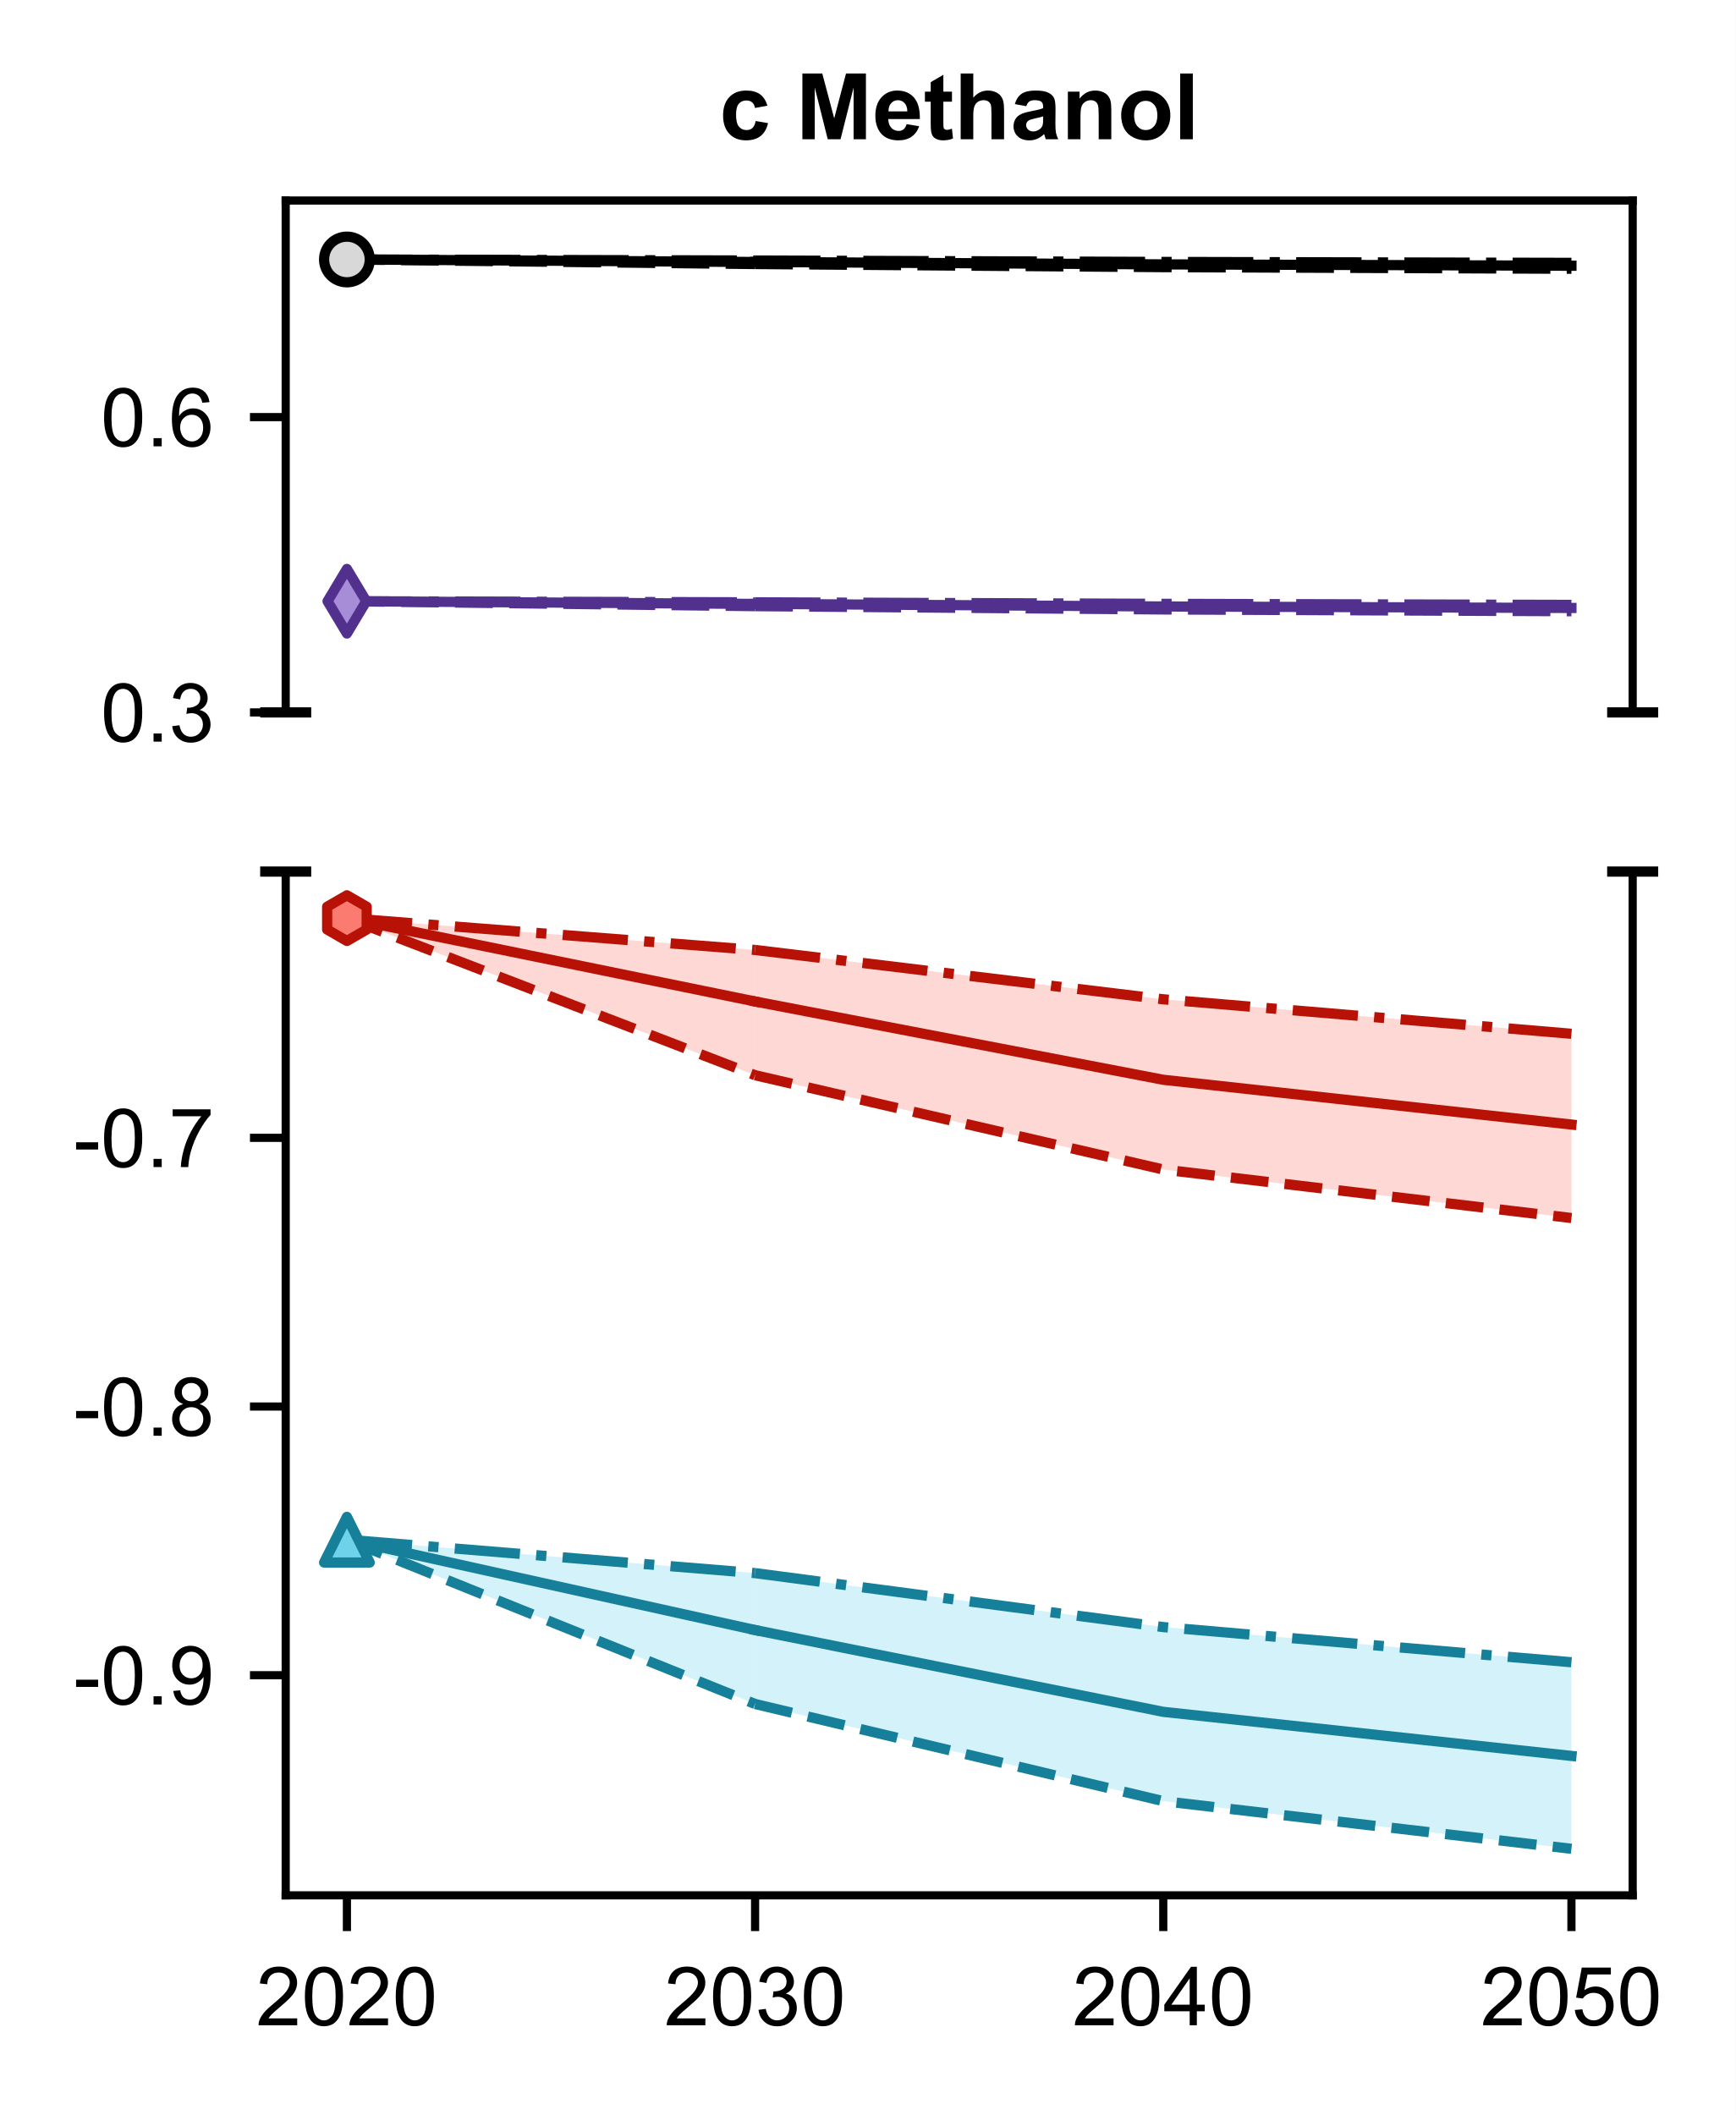
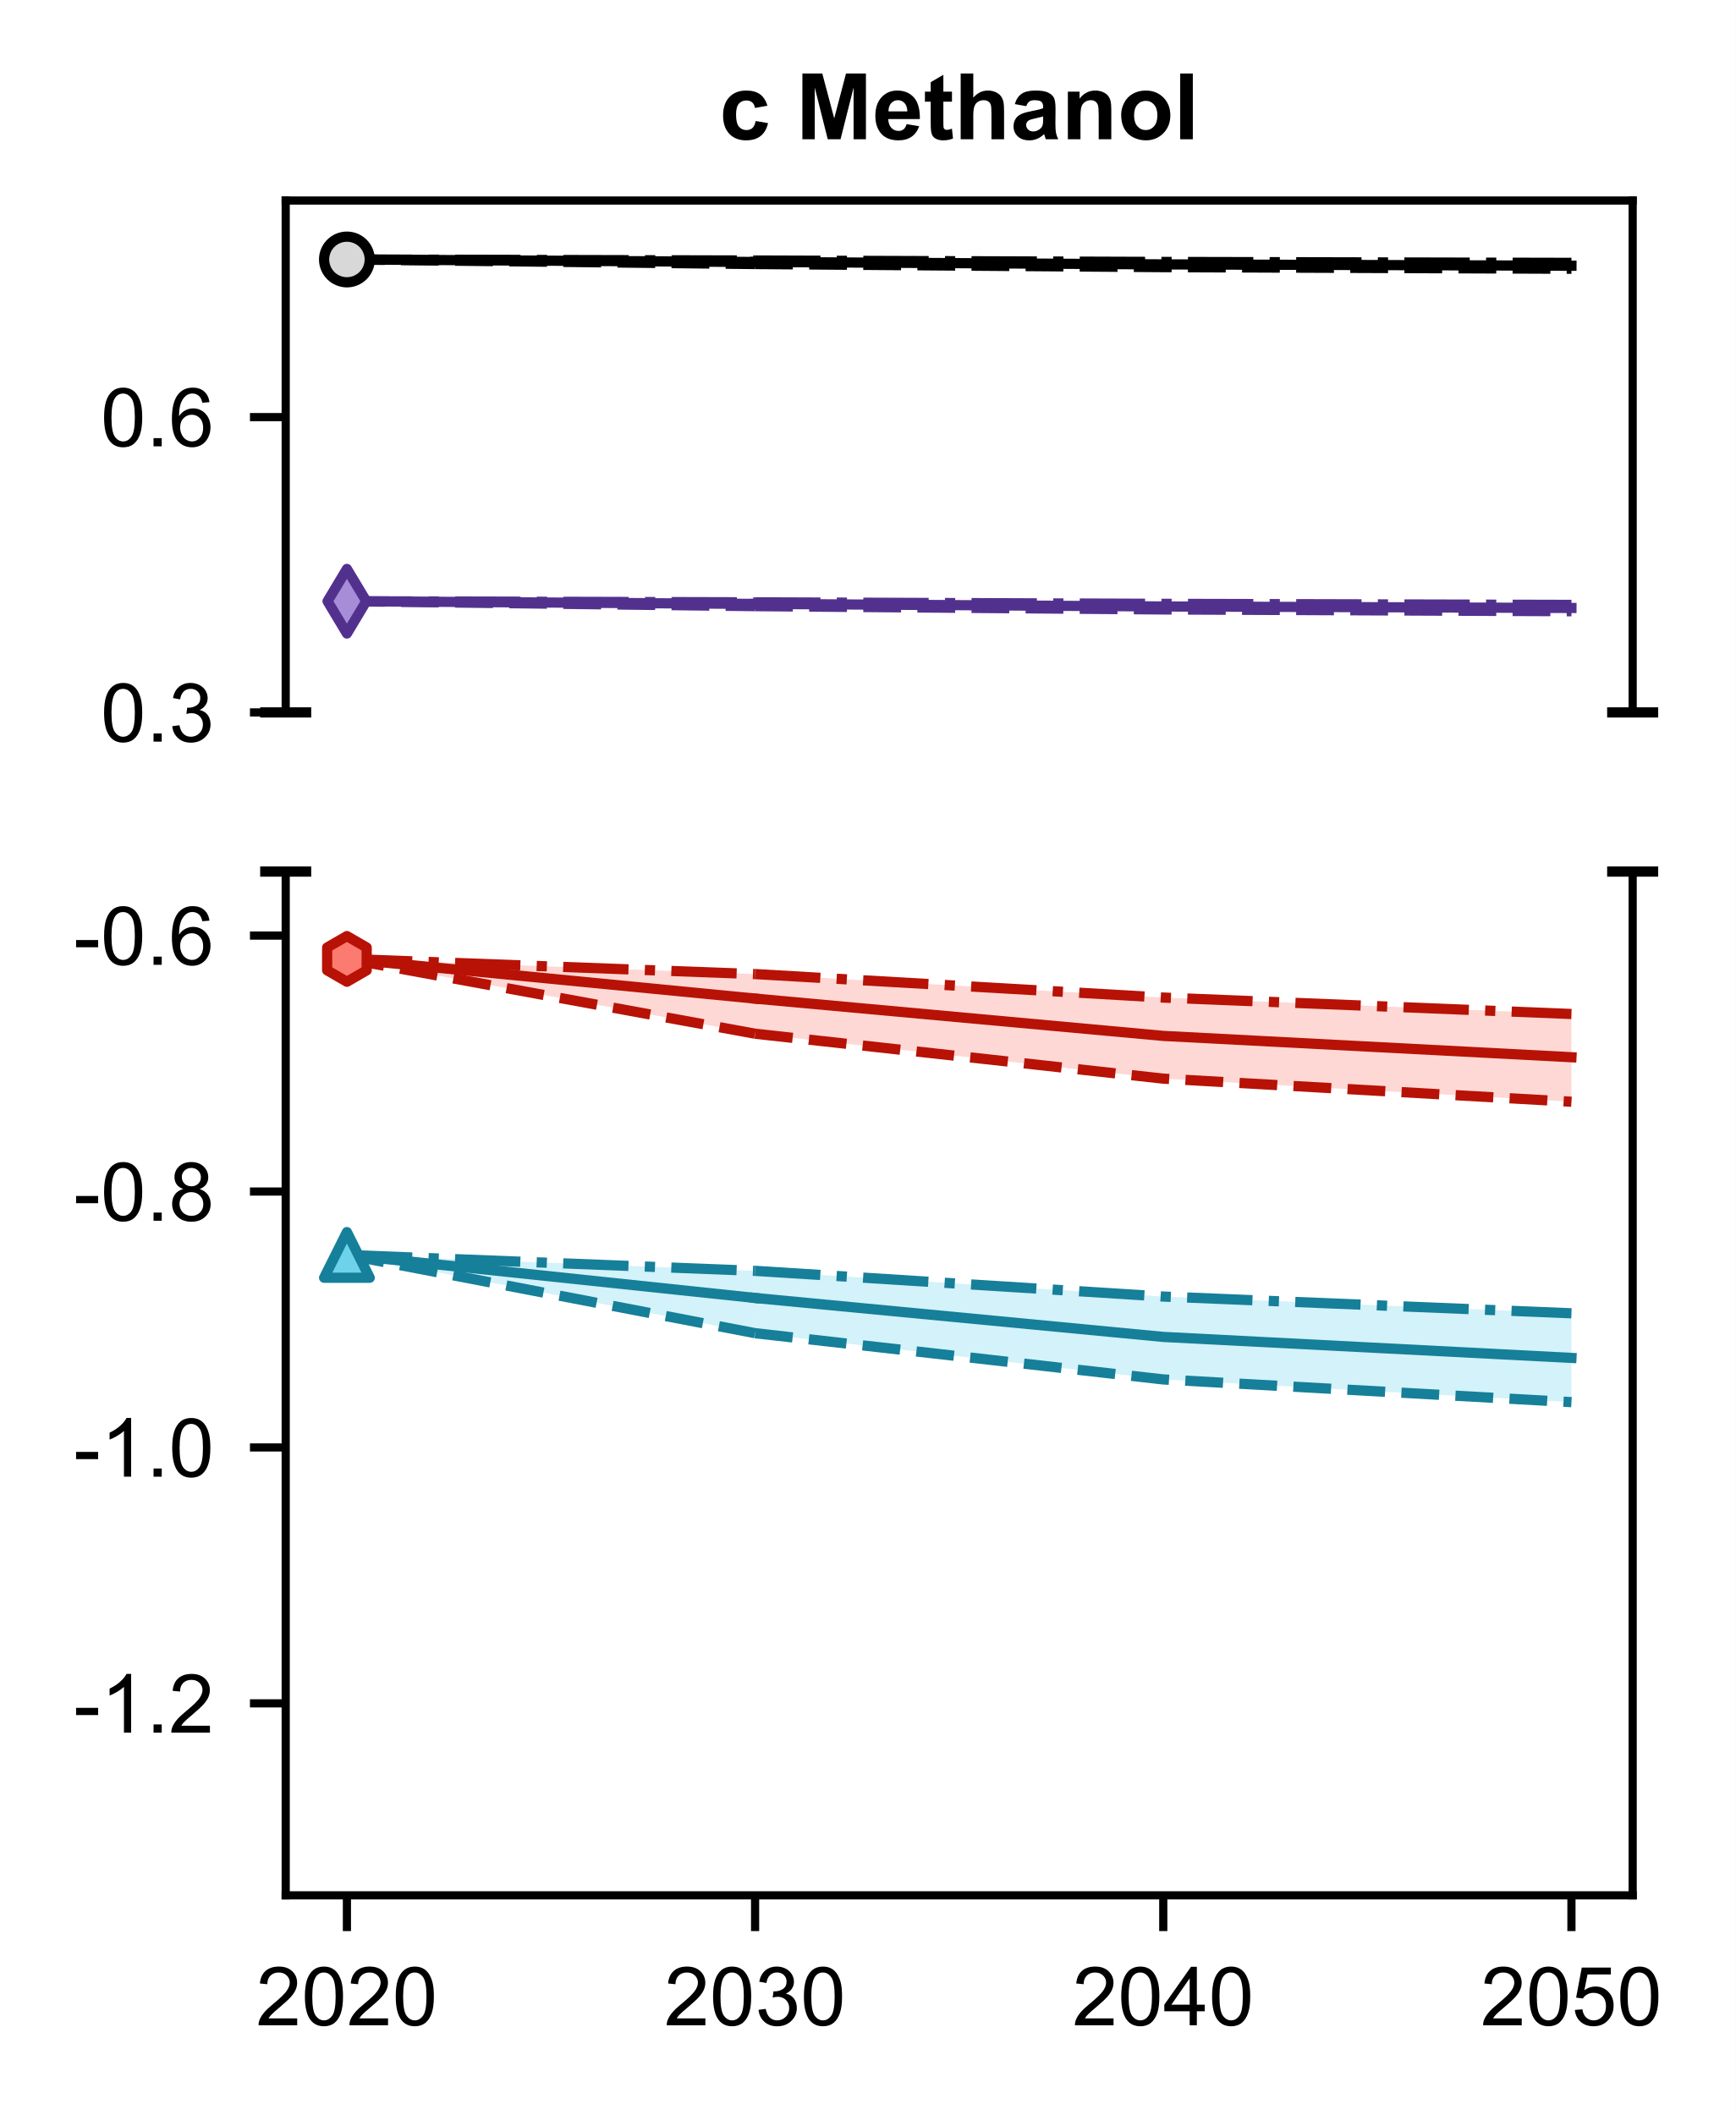
<svg xmlns="http://www.w3.org/2000/svg" xmlns:xlink="http://www.w3.org/1999/xlink" width="170.022pt" height="207.167pt" viewBox="0 0 170.022 207.167" version="1.1">
  <defs>
    <style type="text/css">*{stroke-linejoin: round; stroke-linecap: butt}</style>
  </defs>
  <g id="figure_1">
    <g id="patch_1">
      <path d="M 0 207.167  L 170.022 207.167  L 170.022 0  L 0 0  z " style="fill: #ffffff" />
    </g>
    <g id="axes_1">
      <g id="patch_2">
-         <path d="M 27.984 69.781  L 159.922 69.781  L 159.922 19.642  L 27.984 19.642  z " style="fill: #ffffff" />
+         <path d="M 27.984 69.781  L 159.921 69.781  L 159.921 19.642  L 27.984 19.642  z " style="fill: #ffffff" />
      </g>
      <g id="patch_3">
-         <path d="M 33.981 25.416  L 73.962 25.862  L 73.962 25.517  z " clip-path="url(#p650308b651)" style="fill: #808080; opacity: 0.3" />
+         <path d="M 33.981 25.416  L 73.962 25.862  L 73.962 25.517  z " clip-path="url(#pdb5e37ae98)" style="fill: #808080; opacity: 0.3" />
      </g>
      <g id="patch_4">
-         <path d="M 73.962 25.862  L 113.943 26.166  L 113.943 25.657  L 73.962 25.517  z " clip-path="url(#p650308b651)" style="fill: #808080; opacity: 0.3" />
+         <path d="M 73.962 25.862  L 113.943 26.166  L 113.943 25.657  L 73.962 25.517  z " clip-path="url(#pdb5e37ae98)" style="fill: #808080; opacity: 0.3" />
      </g>
      <g id="patch_5">
-         <path d="M 113.943 26.166  L 153.924 26.324  L 153.924 25.748  L 113.943 25.657  z " clip-path="url(#p650308b651)" style="fill: #808080; opacity: 0.3" />
+         <path d="M 113.943 26.166  L 153.924 26.324  L 153.924 25.748  L 113.943 25.657  z " clip-path="url(#pdb5e37ae98)" style="fill: #808080; opacity: 0.3" />
      </g>
      <g id="patch_6">
-         <path d="M 33.981 58.891  L 73.962 59.373  L 73.962 58.997  z " clip-path="url(#p650308b651)" style="fill: #a78dd8; opacity: 0.3" />
+         <path d="M 33.981 58.891  L 73.962 59.373  L 73.962 58.997  z " clip-path="url(#pdb5e37ae98)" style="fill: #a78dd8; opacity: 0.3" />
      </g>
      <g id="patch_7">
-         <path d="M 73.962 59.373  L 113.943 59.697  L 113.943 59.146  L 73.962 58.997  z " clip-path="url(#p650308b651)" style="fill: #a78dd8; opacity: 0.3" />
+         <path d="M 73.962 59.373  L 113.943 59.697  L 113.943 59.146  L 73.962 58.997  z " clip-path="url(#pdb5e37ae98)" style="fill: #a78dd8; opacity: 0.3" />
      </g>
      <g id="patch_8">
-         <path d="M 113.943 59.697  L 153.924 59.871  L 153.924 59.248  L 113.943 59.146  z " clip-path="url(#p650308b651)" style="fill: #a78dd8; opacity: 0.3" />
+         <path d="M 113.943 59.697  L 153.924 59.871  L 153.924 59.248  L 113.943 59.146  z " clip-path="url(#pdb5e37ae98)" style="fill: #a78dd8; opacity: 0.3" />
      </g>
      <g id="line2d_1">
-         <path d="M 33.981 25.416  L 73.962 25.662  " clip-path="url(#p650308b651)" style="fill: none; stroke: #000000; stroke-linecap: square" />
+         <path d="M 33.981 25.416  L 73.962 25.662  " clip-path="url(#pdb5e37ae98)" style="fill: none; stroke: #000000; stroke-linecap: square" />
      </g>
      <g id="line2d_2">
-         <path d="M 73.962 25.662  L 113.943 25.897  L 153.924 26.029  " clip-path="url(#p650308b651)" style="fill: none; stroke: #000000; stroke-linecap: square" />
+         <path d="M 73.962 25.662  L 113.943 25.897  L 153.924 26.029  " clip-path="url(#pdb5e37ae98)" style="fill: none; stroke: #000000; stroke-linecap: square" />
      </g>
      <g id="line2d_3">
-         <path d="M 33.981 25.416  L 73.962 25.517  " clip-path="url(#p650308b651)" style="fill: none; stroke-dasharray: 6.4,1.6,1,1.6; stroke-dashoffset: 0; stroke: #000000" />
+         <path d="M 33.981 25.416  L 73.962 25.517  " clip-path="url(#pdb5e37ae98)" style="fill: none; stroke-dasharray: 6.4,1.6,1,1.6; stroke-dashoffset: 0; stroke: #000000" />
      </g>
      <g id="line2d_4">
-         <path d="M 73.962 25.517  L 113.943 25.657  L 153.924 25.748  " clip-path="url(#p650308b651)" style="fill: none; stroke-dasharray: 6.4,1.6,1,1.6; stroke-dashoffset: 0; stroke: #000000" />
+         <path d="M 73.962 25.517  L 113.943 25.657  L 153.924 25.748  " clip-path="url(#pdb5e37ae98)" style="fill: none; stroke-dasharray: 6.4,1.6,1,1.6; stroke-dashoffset: 0; stroke: #000000" />
      </g>
      <g id="line2d_5">
-         <path d="M 33.981 25.416  L 73.962 25.862  " clip-path="url(#p650308b651)" style="fill: none; stroke-dasharray: 3.7,1.6; stroke-dashoffset: 0; stroke: #000000" />
+         <path d="M 33.981 25.416  L 73.962 25.862  " clip-path="url(#pdb5e37ae98)" style="fill: none; stroke-dasharray: 3.7,1.6; stroke-dashoffset: 0; stroke: #000000" />
      </g>
      <g id="line2d_6">
-         <path d="M 73.962 25.862  L 113.943 26.166  L 153.924 26.324  " clip-path="url(#p650308b651)" style="fill: none; stroke-dasharray: 3.7,1.6; stroke-dashoffset: 0; stroke: #000000" />
+         <path d="M 73.962 25.862  L 113.943 26.166  L 153.924 26.324  " clip-path="url(#pdb5e37ae98)" style="fill: none; stroke-dasharray: 3.7,1.6; stroke-dashoffset: 0; stroke: #000000" />
      </g>
      <g id="line2d_7">
-         <path d="M 33.981 58.891  L 73.962 59.154  " clip-path="url(#p650308b651)" style="fill: none; stroke: #52318e; stroke-linecap: square" />
+         <path d="M 33.981 58.891  L 73.962 59.154  " clip-path="url(#pdb5e37ae98)" style="fill: none; stroke: #52318e; stroke-linecap: square" />
      </g>
      <g id="line2d_8">
-         <path d="M 73.962 59.154  L 113.943 59.405  L 153.924 59.551  " clip-path="url(#p650308b651)" style="fill: none; stroke: #52318e; stroke-linecap: square" />
+         <path d="M 73.962 59.154  L 113.943 59.405  L 153.924 59.551  " clip-path="url(#pdb5e37ae98)" style="fill: none; stroke: #52318e; stroke-linecap: square" />
      </g>
      <g id="line2d_9">
-         <path d="M 33.981 58.891  L 73.962 58.997  " clip-path="url(#p650308b651)" style="fill: none; stroke-dasharray: 6.4,1.6,1,1.6; stroke-dashoffset: 0; stroke: #52318e" />
+         <path d="M 33.981 58.891  L 73.962 58.997  " clip-path="url(#pdb5e37ae98)" style="fill: none; stroke-dasharray: 6.4,1.6,1,1.6; stroke-dashoffset: 0; stroke: #52318e" />
      </g>
      <g id="line2d_10">
-         <path d="M 73.962 58.997  L 113.943 59.146  L 153.924 59.248  " clip-path="url(#p650308b651)" style="fill: none; stroke-dasharray: 6.4,1.6,1,1.6; stroke-dashoffset: 0; stroke: #52318e" />
+         <path d="M 73.962 58.997  L 113.943 59.146  L 153.924 59.248  " clip-path="url(#pdb5e37ae98)" style="fill: none; stroke-dasharray: 6.4,1.6,1,1.6; stroke-dashoffset: 0; stroke: #52318e" />
      </g>
      <g id="line2d_11">
-         <path d="M 33.981 58.891  L 73.962 59.373  " clip-path="url(#p650308b651)" style="fill: none; stroke-dasharray: 3.7,1.6; stroke-dashoffset: 0; stroke: #52318e" />
+         <path d="M 33.981 58.891  L 73.962 59.373  " clip-path="url(#pdb5e37ae98)" style="fill: none; stroke-dasharray: 3.7,1.6; stroke-dashoffset: 0; stroke: #52318e" />
      </g>
      <g id="line2d_12">
-         <path d="M 73.962 59.373  L 113.943 59.697  L 153.924 59.871  " clip-path="url(#p650308b651)" style="fill: none; stroke-dasharray: 3.7,1.6; stroke-dashoffset: 0; stroke: #52318e" />
+         <path d="M 73.962 59.373  L 113.943 59.697  L 153.924 59.871  " clip-path="url(#pdb5e37ae98)" style="fill: none; stroke-dasharray: 3.7,1.6; stroke-dashoffset: 0; stroke: #52318e" />
      </g>
      <g id="matplotlib.axis_1">
        <g id="xtick_1" />
        <g id="xtick_2" />
        <g id="xtick_3" />
        <g id="xtick_4" />
      </g>
      <g id="matplotlib.axis_2">
        <g id="ytick_1">
          <g id="line2d_13">
            <defs>
-               <path id="m16672025d5" d="M 0 0  L -3.5 0  " style="stroke: #000000; stroke-width: 0.8" />
+               <path id="mf55a36fa79" d="M 0 0  L -3.5 0  " style="stroke: #000000; stroke-width: 0.8" />
            </defs>
            <g>
-               <use xlink:href="#m16672025d5" x="27.984" y="69.781" style="stroke: #000000; stroke-width: 0.8" />
+               <use xlink:href="#mf55a36fa79" x="27.984" y="69.781" style="stroke: #000000; stroke-width: 0.8" />
            </g>
          </g>
          <g id="text_1">
            <g transform="translate(9.86375 72.64377) scale(0.08 -0.08)">
              <defs>
                <path id="ArialMT-30" d="M 266 2259  Q 266 3072 433 3567  Q 600 4063 929 4331  Q 1259 4600 1759 4600  Q 2128 4600 2406 4451  Q 2684 4303 2865 4023  Q 3047 3744 3150 3342  Q 3253 2941 3253 2259  Q 3253 1453 3087 958  Q 2922 463 2592 192  Q 2263 -78 1759 -78  Q 1097 -78 719 397  Q 266 969 266 2259  z M 844 2259  Q 844 1131 1108 757  Q 1372 384 1759 384  Q 2147 384 2411 759  Q 2675 1134 2675 2259  Q 2675 3391 2411 3762  Q 2147 4134 1753 4134  Q 1366 4134 1134 3806  Q 844 3388 844 2259  z " transform="scale(0.015625)" />
                <path id="ArialMT-2e" d="M 581 0  L 581 641  L 1222 641  L 1222 0  L 581 0  z " transform="scale(0.015625)" />
                <path id="ArialMT-33" d="M 269 1209  L 831 1284  Q 928 806 1161 595  Q 1394 384 1728 384  Q 2125 384 2398 659  Q 2672 934 2672 1341  Q 2672 1728 2419 1979  Q 2166 2231 1775 2231  Q 1616 2231 1378 2169  L 1441 2663  Q 1497 2656 1531 2656  Q 1891 2656 2178 2843  Q 2466 3031 2466 3422  Q 2466 3731 2256 3934  Q 2047 4138 1716 4138  Q 1388 4138 1169 3931  Q 950 3725 888 3313  L 325 3413  Q 428 3978 793 4289  Q 1159 4600 1703 4600  Q 2078 4600 2393 4439  Q 2709 4278 2876 4000  Q 3044 3722 3044 3409  Q 3044 3113 2884 2869  Q 2725 2625 2413 2481  Q 2819 2388 3044 2092  Q 3269 1797 3269 1353  Q 3269 753 2831 336  Q 2394 -81 1725 -81  Q 1122 -81 723 278  Q 325 638 269 1209  z " transform="scale(0.015625)" />
              </defs>
              <use xlink:href="#ArialMT-30" />
              <use xlink:href="#ArialMT-2e" x="55.615" />
              <use xlink:href="#ArialMT-33" x="83.398" />
            </g>
          </g>
        </g>
        <g id="ytick_2">
          <g id="line2d_14">
            <g>
-               <use xlink:href="#m16672025d5" x="27.984" y="40.855" style="stroke: #000000; stroke-width: 0.8" />
+               <use xlink:href="#mf55a36fa79" x="27.984" y="40.855" style="stroke: #000000; stroke-width: 0.8" />
            </g>
          </g>
          <g id="text_2">
            <g transform="translate(9.86375 43.71765) scale(0.08 -0.08)">
              <defs>
                <path id="ArialMT-36" d="M 3184 3459  L 2625 3416  Q 2550 3747 2413 3897  Q 2184 4138 1850 4138  Q 1581 4138 1378 3988  Q 1113 3794 959 3422  Q 806 3050 800 2363  Q 1003 2672 1297 2822  Q 1591 2972 1913 2972  Q 2475 2972 2870 2558  Q 3266 2144 3266 1488  Q 3266 1056 3080 686  Q 2894 316 2569 119  Q 2244 -78 1831 -78  Q 1128 -78 684 439  Q 241 956 241 2144  Q 241 3472 731 4075  Q 1159 4600 1884 4600  Q 2425 4600 2770 4297  Q 3116 3994 3184 3459  z M 888 1484  Q 888 1194 1011 928  Q 1134 663 1356 523  Q 1578 384 1822 384  Q 2178 384 2434 671  Q 2691 959 2691 1453  Q 2691 1928 2437 2201  Q 2184 2475 1800 2475  Q 1419 2475 1153 2201  Q 888 1928 888 1484  z " transform="scale(0.015625)" />
              </defs>
              <use xlink:href="#ArialMT-30" />
              <use xlink:href="#ArialMT-2e" x="55.615" />
              <use xlink:href="#ArialMT-36" x="83.398" />
            </g>
          </g>
        </g>
      </g>
      <g id="PathCollection_1">
        <defs>
-           <path id="mb1b975a78c" d="M 0 2.236  C 0.593 2.236 1.162 2 1.581 1.581  C 2 1.162 2.236 0.593 2.236 0  C 2.236 -0.593 2 -1.162 1.581 -1.581  C 1.162 -2 0.593 -2.236 0 -2.236  C -0.593 -2.236 -1.162 -2 -1.581 -1.581  C -2 -1.162 -2.236 -0.593 -2.236 0  C -2.236 0.593 -2 1.162 -1.581 1.581  C -1.162 2 -0.593 2.236 0 2.236  z " style="stroke: #000000" />
+           <path id="m3a8863c38d" d="M 0 2.236  C 0.593 2.236 1.162 2 1.581 1.581  C 2 1.162 2.236 0.593 2.236 0  C 2.236 -0.593 2 -1.162 1.581 -1.581  C 1.162 -2 0.593 -2.236 0 -2.236  C -0.593 -2.236 -1.162 -2 -1.581 -1.581  C -2 -1.162 -2.236 -0.593 -2.236 0  C -2.236 0.593 -2 1.162 -1.581 1.581  C -1.162 2 -0.593 2.236 0 2.236  z " style="stroke: #000000" />
        </defs>
-         <g clip-path="url(#p650308b651)">
-           <use xlink:href="#mb1b975a78c" x="33.981" y="25.416" style="fill: #d8d8d8; stroke: #000000" />
+         <g clip-path="url(#pdb5e37ae98)">
+           <use xlink:href="#m3a8863c38d" x="33.981" y="25.416" style="fill: #d8d8d8; stroke: #000000" />
        </g>
      </g>
      <g id="PathCollection_2">
        <defs>
-           <path id="me78afaf63e" d="M -0 3.162  L 1.897 0  L 0 -3.162  L -1.897 -0  z " style="stroke: #52318e" />
+           <path id="ma63caf203f" d="M -0 3.162  L 1.897 0  L 0 -3.162  L -1.897 -0  z " style="stroke: #52318e" />
        </defs>
-         <g clip-path="url(#p650308b651)">
-           <use xlink:href="#me78afaf63e" x="33.981" y="58.891" style="fill: #a78dd8; stroke: #52318e" />
+         <g clip-path="url(#pdb5e37ae98)">
+           <use xlink:href="#ma63caf203f" x="33.981" y="58.891" style="fill: #a78dd8; stroke: #52318e" />
        </g>
      </g>
      <g id="line2d_15">
        <defs>
-           <path id="m94d1839639" d="M -2.5 0  L 2.5 0  " style="stroke: #000000" />
+           <path id="m8966679b13" d="M -2.5 0  L 2.5 0  " style="stroke: #000000" />
        </defs>
        <g>
-           <use xlink:href="#m94d1839639" x="27.984" y="69.781" style="stroke: #000000" />
-           <use xlink:href="#m94d1839639" x="159.922" y="69.781" style="stroke: #000000" />
+           <use xlink:href="#m8966679b13" x="27.984" y="69.781" style="stroke: #000000" />
+           <use xlink:href="#m8966679b13" x="159.921" y="69.781" style="stroke: #000000" />
        </g>
      </g>
      <g id="patch_9">
        <path d="M 27.984 69.781  L 27.984 19.642  " style="fill: none; stroke: #000000; stroke-width: 0.8; stroke-linejoin: miter; stroke-linecap: square" />
      </g>
      <g id="patch_10">
-         <path d="M 159.922 69.781  L 159.922 19.642  " style="fill: none; stroke: #000000; stroke-width: 0.8; stroke-linejoin: miter; stroke-linecap: square" />
+         <path d="M 159.921 69.781  L 159.921 19.642  " style="fill: none; stroke: #000000; stroke-width: 0.8; stroke-linejoin: miter; stroke-linecap: square" />
      </g>
      <g id="patch_11">
-         <path d="M 27.984 19.642  L 159.922 19.642  " style="fill: none; stroke: #000000; stroke-width: 0.8; stroke-linejoin: miter; stroke-linecap: square" />
+         <path d="M 27.984 19.642  L 159.921 19.642  " style="fill: none; stroke: #000000; stroke-width: 0.8; stroke-linejoin: miter; stroke-linecap: square" />
      </g>
      <g id="text_3">
-         <g transform="translate(70.45279 13.64203) scale(0.09 -0.09)">
+         <g transform="translate(70.45277 13.64203) scale(0.09 -0.09)">
          <defs>
            <path id="Arial-BoldMT-63" d="M 3353 2338  L 2488 2181  Q 2444 2441 2289 2572  Q 2134 2703 1888 2703  Q 1559 2703 1364 2476  Q 1169 2250 1169 1719  Q 1169 1128 1367 884  Q 1566 641 1900 641  Q 2150 641 2309 783  Q 2469 925 2534 1272  L 3397 1125  Q 3263 531 2881 228  Q 2500 -75 1859 -75  Q 1131 -75 698 384  Q 266 844 266 1656  Q 266 2478 700 2936  Q 1134 3394 1875 3394  Q 2481 3394 2839 3133  Q 3197 2872 3353 2338  z " transform="scale(0.015625)" />
            <path id="Arial-BoldMT-20" transform="scale(0.015625)" />
            <path id="Arial-BoldMT-4d" d="M 453 0  L 453 4581  L 1838 4581  L 2669 1456  L 3491 4581  L 4878 4581  L 4878 0  L 4019 0  L 4019 3606  L 3109 0  L 2219 0  L 1313 3606  L 1313 0  L 453 0  z " transform="scale(0.015625)" />
            <path id="Arial-BoldMT-65" d="M 2381 1056  L 3256 909  Q 3088 428 2723 176  Q 2359 -75 1813 -75  Q 947 -75 531 491  Q 203 944 203 1634  Q 203 2459 634 2926  Q 1066 3394 1725 3394  Q 2466 3394 2894 2905  Q 3322 2416 3303 1406  L 1103 1406  Q 1113 1016 1316 798  Q 1519 581 1822 581  Q 2028 581 2168 693  Q 2309 806 2381 1056  z M 2431 1944  Q 2422 2325 2234 2523  Q 2047 2722 1778 2722  Q 1491 2722 1303 2513  Q 1116 2303 1119 1944  L 2431 1944  z " transform="scale(0.015625)" />
            <path id="Arial-BoldMT-74" d="M 1981 3319  L 1981 2619  L 1381 2619  L 1381 1281  Q 1381 875 1398 808  Q 1416 741 1477 697  Q 1538 653 1625 653  Q 1747 653 1978 738  L 2053 56  Q 1747 -75 1359 -75  Q 1122 -75 931 4  Q 741 84 652 211  Q 563 338 528 553  Q 500 706 500 1172  L 500 2619  L 97 2619  L 97 3319  L 500 3319  L 500 3978  L 1381 4491  L 1381 3319  L 1981 3319  z " transform="scale(0.015625)" />
            <path id="Arial-BoldMT-68" d="M 1334 4581  L 1334 2897  Q 1759 3394 2350 3394  Q 2653 3394 2897 3281  Q 3141 3169 3264 2994  Q 3388 2819 3433 2606  Q 3478 2394 3478 1947  L 3478 0  L 2600 0  L 2600 1753  Q 2600 2275 2550 2415  Q 2500 2556 2373 2639  Q 2247 2722 2056 2722  Q 1838 2722 1666 2615  Q 1494 2509 1414 2295  Q 1334 2081 1334 1663  L 1334 0  L 456 0  L 456 4581  L 1334 4581  z " transform="scale(0.015625)" />
            <path id="Arial-BoldMT-61" d="M 1116 2306  L 319 2450  Q 453 2931 781 3162  Q 1109 3394 1756 3394  Q 2344 3394 2631 3255  Q 2919 3116 3036 2902  Q 3153 2688 3153 2116  L 3144 1091  Q 3144 653 3186 445  Q 3228 238 3344 0  L 2475 0  Q 2441 88 2391 259  Q 2369 338 2359 363  Q 2134 144 1878 34  Q 1622 -75 1331 -75  Q 819 -75 523 203  Q 228 481 228 906  Q 228 1188 362 1408  Q 497 1628 739 1745  Q 981 1863 1438 1950  Q 2053 2066 2291 2166  L 2291 2253  Q 2291 2506 2166 2614  Q 2041 2722 1694 2722  Q 1459 2722 1328 2630  Q 1197 2538 1116 2306  z M 2291 1594  Q 2122 1538 1756 1459  Q 1391 1381 1278 1306  Q 1106 1184 1106 997  Q 1106 813 1243 678  Q 1381 544 1594 544  Q 1831 544 2047 700  Q 2206 819 2256 991  Q 2291 1103 2291 1419  L 2291 1594  z " transform="scale(0.015625)" />
            <path id="Arial-BoldMT-6e" d="M 3478 0  L 2600 0  L 2600 1694  Q 2600 2231 2544 2389  Q 2488 2547 2361 2634  Q 2234 2722 2056 2722  Q 1828 2722 1647 2597  Q 1466 2472 1398 2265  Q 1331 2059 1331 1503  L 1331 0  L 453 0  L 453 3319  L 1269 3319  L 1269 2831  Q 1703 3394 2363 3394  Q 2653 3394 2893 3289  Q 3134 3184 3257 3021  Q 3381 2859 3429 2653  Q 3478 2447 3478 2063  L 3478 0  z " transform="scale(0.015625)" />
            <path id="Arial-BoldMT-6f" d="M 256 1706  Q 256 2144 472 2553  Q 688 2963 1083 3178  Q 1478 3394 1966 3394  Q 2719 3394 3200 2905  Q 3681 2416 3681 1669  Q 3681 916 3195 420  Q 2709 -75 1972 -75  Q 1516 -75 1102 131  Q 688 338 472 736  Q 256 1134 256 1706  z M 1156 1659  Q 1156 1166 1390 903  Q 1625 641 1969 641  Q 2313 641 2545 903  Q 2778 1166 2778 1666  Q 2778 2153 2545 2415  Q 2313 2678 1969 2678  Q 1625 2678 1390 2415  Q 1156 2153 1156 1659  z " transform="scale(0.015625)" />
            <path id="Arial-BoldMT-6c" d="M 459 0  L 459 4581  L 1338 4581  L 1338 0  L 459 0  z " transform="scale(0.015625)" />
          </defs>
          <use xlink:href="#Arial-BoldMT-63" />
          <use xlink:href="#Arial-BoldMT-20" x="55.615" />
          <use xlink:href="#Arial-BoldMT-4d" x="83.398" />
          <use xlink:href="#Arial-BoldMT-65" x="166.699" />
          <use xlink:href="#Arial-BoldMT-74" x="222.314" />
          <use xlink:href="#Arial-BoldMT-68" x="255.615" />
          <use xlink:href="#Arial-BoldMT-61" x="316.699" />
          <use xlink:href="#Arial-BoldMT-6e" x="372.314" />
          <use xlink:href="#Arial-BoldMT-6f" x="433.398" />
          <use xlink:href="#Arial-BoldMT-6c" x="494.482" />
        </g>
      </g>
    </g>
    <g id="axes_2">
      <g id="patch_12">
-         <path d="M 27.984 185.651  L 159.922 185.651  L 159.922 85.374  L 27.984 85.374  z " style="fill: #ffffff" />
+         <path d="M 27.984 185.651  L 159.921 185.651  L 159.921 85.374  L 27.984 85.374  z " style="fill: #ffffff" />
      </g>
      <g id="patch_13">
-         <path d="M 33.981 150.815  L 73.962 166.909  L 73.962 154.088  z " clip-path="url(#pf1c4e17687)" style="fill: #6dd2ea; opacity: 0.3" />
+         <path d="M 33.981 122.922  L 73.962 130.587  L 73.962 124.481  z " clip-path="url(#p42019ec6f2)" style="fill: #6dd2ea; opacity: 0.3" />
      </g>
      <g id="patch_14">
-         <path d="M 73.962 166.909  L 113.943 176.423  L 113.943 159.374  L 73.962 154.088  z " clip-path="url(#pf1c4e17687)" style="fill: #6dd2ea; opacity: 0.3" />
+         <path d="M 73.962 130.587  L 113.943 135.118  L 113.943 126.998  L 73.962 124.481  z " clip-path="url(#p42019ec6f2)" style="fill: #6dd2ea; opacity: 0.3" />
      </g>
      <g id="patch_15">
-         <path d="M 113.943 176.423  L 153.924 181.093  L 153.924 162.819  L 113.943 159.374  z " clip-path="url(#pf1c4e17687)" style="fill: #6dd2ea; opacity: 0.3" />
+         <path d="M 113.943 135.118  L 153.924 137.342  L 153.924 128.639  L 113.943 126.998  z " clip-path="url(#p42019ec6f2)" style="fill: #6dd2ea; opacity: 0.3" />
      </g>
      <g id="patch_16">
-         <path d="M 33.981 89.932  L 73.962 105.32  L 73.962 93.05  z " clip-path="url(#pf1c4e17687)" style="fill: #fb7b71; opacity: 0.3" />
+         <path d="M 33.981 93.927  L 73.962 101.255  L 73.962 95.412  z " clip-path="url(#p42019ec6f2)" style="fill: #fb7b71; opacity: 0.3" />
      </g>
      <g id="patch_17">
-         <path d="M 73.962 105.32  L 113.943 114.556  L 113.943 97.883  L 73.962 93.05  z " clip-path="url(#pf1c4e17687)" style="fill: #fb7b71; opacity: 0.3" />
+         <path d="M 73.962 101.255  L 113.943 105.654  L 113.943 97.713  L 73.962 95.412  z " clip-path="url(#p42019ec6f2)" style="fill: #fb7b71; opacity: 0.3" />
      </g>
      <g id="patch_18">
-         <path d="M 113.943 114.556  L 153.924 119.307  L 153.924 101.261  L 113.943 97.883  z " clip-path="url(#pf1c4e17687)" style="fill: #fb7b71; opacity: 0.3" />
+         <path d="M 113.943 105.654  L 153.924 107.917  L 153.924 99.322  L 113.943 97.713  z " clip-path="url(#p42019ec6f2)" style="fill: #fb7b71; opacity: 0.3" />
      </g>
      <g id="line2d_16">
-         <path d="M 33.981 150.815  L 73.962 159.667  " clip-path="url(#pf1c4e17687)" style="fill: none; stroke: #167f99; stroke-linecap: square" />
+         <path d="M 33.981 122.922  L 73.962 127.138  " clip-path="url(#p42019ec6f2)" style="fill: none; stroke: #167f99; stroke-linecap: square" />
      </g>
      <g id="line2d_17">
-         <path d="M 73.962 159.667  L 113.943 167.677  L 153.924 171.995  " clip-path="url(#pf1c4e17687)" style="fill: none; stroke: #167f99; stroke-linecap: square" />
+         <path d="M 73.962 127.138  L 113.943 130.953  L 153.924 133.009  " clip-path="url(#p42019ec6f2)" style="fill: none; stroke: #167f99; stroke-linecap: square" />
      </g>
      <g id="line2d_18">
-         <path d="M 33.981 150.815  L 73.962 154.088  " clip-path="url(#pf1c4e17687)" style="fill: none; stroke-dasharray: 6.4,1.6,1,1.6; stroke-dashoffset: 0; stroke: #167f99" />
+         <path d="M 33.981 122.922  L 73.962 124.481  " clip-path="url(#p42019ec6f2)" style="fill: none; stroke-dasharray: 6.4,1.6,1,1.6; stroke-dashoffset: 0; stroke: #167f99" />
      </g>
      <g id="line2d_19">
-         <path d="M 73.962 154.088  L 113.943 159.374  L 153.924 162.819  " clip-path="url(#pf1c4e17687)" style="fill: none; stroke-dasharray: 6.4,1.6,1,1.6; stroke-dashoffset: 0; stroke: #167f99" />
+         <path d="M 73.962 124.481  L 113.943 126.998  L 153.924 128.639  " clip-path="url(#p42019ec6f2)" style="fill: none; stroke-dasharray: 6.4,1.6,1,1.6; stroke-dashoffset: 0; stroke: #167f99" />
      </g>
      <g id="line2d_20">
-         <path d="M 33.981 150.815  L 73.962 166.909  " clip-path="url(#pf1c4e17687)" style="fill: none; stroke-dasharray: 3.7,1.6; stroke-dashoffset: 0; stroke: #167f99" />
+         <path d="M 33.981 122.922  L 73.962 130.587  " clip-path="url(#p42019ec6f2)" style="fill: none; stroke-dasharray: 3.7,1.6; stroke-dashoffset: 0; stroke: #167f99" />
      </g>
      <g id="line2d_21">
-         <path d="M 73.962 166.909  L 113.943 176.423  L 153.924 181.093  " clip-path="url(#pf1c4e17687)" style="fill: none; stroke-dasharray: 3.7,1.6; stroke-dashoffset: 0; stroke: #167f99" />
+         <path d="M 73.962 130.587  L 113.943 135.118  L 153.924 137.342  " clip-path="url(#p42019ec6f2)" style="fill: none; stroke-dasharray: 3.7,1.6; stroke-dashoffset: 0; stroke: #167f99" />
      </g>
      <g id="line2d_22">
-         <path d="M 33.981 89.932  L 73.962 98.097  " clip-path="url(#pf1c4e17687)" style="fill: none; stroke: #b71205; stroke-linecap: square" />
+         <path d="M 33.981 93.927  L 73.962 97.815  " clip-path="url(#p42019ec6f2)" style="fill: none; stroke: #b71205; stroke-linecap: square" />
      </g>
      <g id="line2d_23">
-         <path d="M 73.962 98.097  L 113.943 105.766  L 153.924 110.151  " clip-path="url(#pf1c4e17687)" style="fill: none; stroke: #b71205; stroke-linecap: square" />
+         <path d="M 73.962 97.815  L 113.943 101.468  L 153.924 103.556  " clip-path="url(#p42019ec6f2)" style="fill: none; stroke: #b71205; stroke-linecap: square" />
      </g>
      <g id="line2d_24">
-         <path d="M 33.981 89.932  L 73.962 93.05  " clip-path="url(#pf1c4e17687)" style="fill: none; stroke-dasharray: 6.4,1.6,1,1.6; stroke-dashoffset: 0; stroke: #b71205" />
+         <path d="M 33.981 93.927  L 73.962 95.412  " clip-path="url(#p42019ec6f2)" style="fill: none; stroke-dasharray: 6.4,1.6,1,1.6; stroke-dashoffset: 0; stroke: #b71205" />
      </g>
      <g id="line2d_25">
-         <path d="M 73.962 93.05  L 113.943 97.883  L 153.924 101.261  " clip-path="url(#pf1c4e17687)" style="fill: none; stroke-dasharray: 6.4,1.6,1,1.6; stroke-dashoffset: 0; stroke: #b71205" />
+         <path d="M 73.962 95.412  L 113.943 97.713  L 153.924 99.322  " clip-path="url(#p42019ec6f2)" style="fill: none; stroke-dasharray: 6.4,1.6,1,1.6; stroke-dashoffset: 0; stroke: #b71205" />
      </g>
      <g id="line2d_26">
-         <path d="M 33.981 89.932  L 73.962 105.32  " clip-path="url(#pf1c4e17687)" style="fill: none; stroke-dasharray: 3.7,1.6; stroke-dashoffset: 0; stroke: #b71205" />
+         <path d="M 33.981 93.927  L 73.962 101.255  " clip-path="url(#p42019ec6f2)" style="fill: none; stroke-dasharray: 3.7,1.6; stroke-dashoffset: 0; stroke: #b71205" />
      </g>
      <g id="line2d_27">
-         <path d="M 73.962 105.32  L 113.943 114.556  L 153.924 119.307  " clip-path="url(#pf1c4e17687)" style="fill: none; stroke-dasharray: 3.7,1.6; stroke-dashoffset: 0; stroke: #b71205" />
+         <path d="M 73.962 101.255  L 113.943 105.654  L 153.924 107.917  " clip-path="url(#p42019ec6f2)" style="fill: none; stroke-dasharray: 3.7,1.6; stroke-dashoffset: 0; stroke: #b71205" />
      </g>
      <g id="matplotlib.axis_3">
        <g id="xtick_5">
          <g id="line2d_28">
            <defs>
-               <path id="mc812cd3829" d="M 0 0  L 0 3.5  " style="stroke: #000000; stroke-width: 0.8" />
+               <path id="m74ffa7eba8" d="M 0 0  L 0 3.5  " style="stroke: #000000; stroke-width: 0.8" />
            </defs>
            <g>
-               <use xlink:href="#mc812cd3829" x="33.981" y="185.651" style="stroke: #000000; stroke-width: 0.8" />
+               <use xlink:href="#m74ffa7eba8" x="33.981" y="185.651" style="stroke: #000000; stroke-width: 0.8" />
            </g>
          </g>
          <g id="text_4">
            <g transform="translate(25.08342 198.3773) scale(0.08 -0.08)">
              <defs>
                <path id="ArialMT-32" d="M 3222 541  L 3222 0  L 194 0  Q 188 203 259 391  Q 375 700 629 1000  Q 884 1300 1366 1694  Q 2113 2306 2375 2664  Q 2638 3022 2638 3341  Q 2638 3675 2398 3904  Q 2159 4134 1775 4134  Q 1369 4134 1125 3890  Q 881 3647 878 3216  L 300 3275  Q 359 3922 746 4261  Q 1134 4600 1788 4600  Q 2447 4600 2831 4234  Q 3216 3869 3216 3328  Q 3216 3053 3103 2787  Q 2991 2522 2730 2228  Q 2469 1934 1863 1422  Q 1356 997 1212 845  Q 1069 694 975 541  L 3222 541  z " transform="scale(0.015625)" />
              </defs>
              <use xlink:href="#ArialMT-32" />
              <use xlink:href="#ArialMT-30" x="55.615" />
              <use xlink:href="#ArialMT-32" x="111.23" />
              <use xlink:href="#ArialMT-30" x="166.846" />
            </g>
          </g>
        </g>
        <g id="xtick_6">
          <g id="line2d_29">
            <g>
-               <use xlink:href="#mc812cd3829" x="73.962" y="185.651" style="stroke: #000000; stroke-width: 0.8" />
+               <use xlink:href="#m74ffa7eba8" x="73.962" y="185.651" style="stroke: #000000; stroke-width: 0.8" />
            </g>
          </g>
          <g id="text_5">
-             <g transform="translate(65.06456 198.3773) scale(0.08 -0.08)">
+             <g transform="translate(65.06455 198.3773) scale(0.08 -0.08)">
              <use xlink:href="#ArialMT-32" />
              <use xlink:href="#ArialMT-30" x="55.615" />
              <use xlink:href="#ArialMT-33" x="111.23" />
              <use xlink:href="#ArialMT-30" x="166.846" />
            </g>
          </g>
        </g>
        <g id="xtick_7">
          <g id="line2d_30">
            <g>
-               <use xlink:href="#mc812cd3829" x="113.943" y="185.651" style="stroke: #000000; stroke-width: 0.8" />
+               <use xlink:href="#m74ffa7eba8" x="113.943" y="185.651" style="stroke: #000000; stroke-width: 0.8" />
            </g>
          </g>
          <g id="text_6">
            <g transform="translate(105.0457 198.3773) scale(0.08 -0.08)">
              <defs>
                <path id="ArialMT-34" d="M 2069 0  L 2069 1097  L 81 1097  L 81 1613  L 2172 4581  L 2631 4581  L 2631 1613  L 3250 1613  L 3250 1097  L 2631 1097  L 2631 0  L 2069 0  z M 2069 1613  L 2069 3678  L 634 1613  L 2069 1613  z " transform="scale(0.015625)" />
              </defs>
              <use xlink:href="#ArialMT-32" />
              <use xlink:href="#ArialMT-30" x="55.615" />
              <use xlink:href="#ArialMT-34" x="111.23" />
              <use xlink:href="#ArialMT-30" x="166.846" />
            </g>
          </g>
        </g>
        <g id="xtick_8">
          <g id="line2d_31">
            <g>
-               <use xlink:href="#mc812cd3829" x="153.924" y="185.651" style="stroke: #000000; stroke-width: 0.8" />
+               <use xlink:href="#m74ffa7eba8" x="153.924" y="185.651" style="stroke: #000000; stroke-width: 0.8" />
            </g>
          </g>
          <g id="text_7">
            <g transform="translate(145.0268 198.3773) scale(0.08 -0.08)">
              <defs>
                <path id="ArialMT-35" d="M 266 1200  L 856 1250  Q 922 819 1161 601  Q 1400 384 1738 384  Q 2144 384 2425 690  Q 2706 997 2706 1503  Q 2706 1984 2436 2262  Q 2166 2541 1728 2541  Q 1456 2541 1237 2417  Q 1019 2294 894 2097  L 366 2166  L 809 4519  L 3088 4519  L 3088 3981  L 1259 3981  L 1013 2750  Q 1425 3038 1878 3038  Q 2478 3038 2890 2622  Q 3303 2206 3303 1553  Q 3303 931 2941 478  Q 2500 -78 1738 -78  Q 1113 -78 717 272  Q 322 622 266 1200  z " transform="scale(0.015625)" />
              </defs>
              <use xlink:href="#ArialMT-32" />
              <use xlink:href="#ArialMT-30" x="55.615" />
              <use xlink:href="#ArialMT-35" x="111.23" />
              <use xlink:href="#ArialMT-30" x="166.846" />
            </g>
          </g>
        </g>
      </g>
      <g id="matplotlib.axis_4">
        <g id="ytick_3">
          <g id="line2d_32">
            <g>
-               <use xlink:href="#m16672025d5" x="27.984" y="164.091" style="stroke: #000000; stroke-width: 0.8" />
+               <use xlink:href="#mf55a36fa79" x="27.984" y="166.849" style="stroke: #000000; stroke-width: 0.8" />
            </g>
          </g>
          <g id="text_8">
-             <g transform="translate(7.2 166.9546) scale(0.08 -0.08)">
+             <g transform="translate(7.2 169.7122) scale(0.08 -0.08)">
              <defs>
                <path id="ArialMT-2d" d="M 203 1375  L 203 1941  L 1931 1941  L 1931 1375  L 203 1375  z " transform="scale(0.015625)" />
-                 <path id="ArialMT-39" d="M 350 1059  L 891 1109  Q 959 728 1153 556  Q 1347 384 1650 384  Q 1909 384 2104 503  Q 2300 622 2425 820  Q 2550 1019 2634 1356  Q 2719 1694 2719 2044  Q 2719 2081 2716 2156  Q 2547 1888 2255 1720  Q 1963 1553 1622 1553  Q 1053 1553 659 1965  Q 266 2378 266 3053  Q 266 3750 677 4175  Q 1088 4600 1706 4600  Q 2153 4600 2523 4359  Q 2894 4119 3086 3673  Q 3278 3228 3278 2384  Q 3278 1506 3087 986  Q 2897 466 2520 194  Q 2144 -78 1638 -78  Q 1100 -78 759 220  Q 419 519 350 1059  z M 2653 3081  Q 2653 3566 2395 3850  Q 2138 4134 1775 4134  Q 1400 4134 1122 3828  Q 844 3522 844 3034  Q 844 2597 1108 2323  Q 1372 2050 1759 2050  Q 2150 2050 2401 2323  Q 2653 2597 2653 3081  z " transform="scale(0.015625)" />
+                 <path id="ArialMT-31" d="M 2384 0  L 1822 0  L 1822 3584  Q 1619 3391 1289 3197  Q 959 3003 697 2906  L 697 3450  Q 1169 3672 1522 3987  Q 1875 4303 2022 4600  L 2384 4600  L 2384 0  z " transform="scale(0.015625)" />
              </defs>
              <use xlink:href="#ArialMT-2d" />
-               <use xlink:href="#ArialMT-30" x="33.301" />
+               <use xlink:href="#ArialMT-31" x="33.301" />
              <use xlink:href="#ArialMT-2e" x="88.916" />
-               <use xlink:href="#ArialMT-39" x="116.699" />
+               <use xlink:href="#ArialMT-32" x="116.699" />
            </g>
          </g>
        </g>
        <g id="ytick_4">
          <g id="line2d_33">
            <g>
-               <use xlink:href="#m16672025d5" x="27.984" y="137.772" style="stroke: #000000; stroke-width: 0.8" />
+               <use xlink:href="#mf55a36fa79" x="27.984" y="141.78" style="stroke: #000000; stroke-width: 0.8" />
            </g>
          </g>
          <g id="text_9">
-             <g transform="translate(7.2 140.6348) scale(0.08 -0.08)">
+             <g transform="translate(7.2 144.6428) scale(0.08 -0.08)">
+               <use xlink:href="#ArialMT-2d" />
+               <use xlink:href="#ArialMT-31" x="33.301" />
+               <use xlink:href="#ArialMT-2e" x="88.916" />
+               <use xlink:href="#ArialMT-30" x="116.699" />
+             </g>
+           </g>
+         </g>
+         <g id="ytick_5">
+           <g id="line2d_34">
+             <g>
+               <use xlink:href="#mf55a36fa79" x="27.984" y="116.71" style="stroke: #000000; stroke-width: 0.8" />
+             </g>
+           </g>
+           <g id="text_10">
+             <g transform="translate(7.2 119.5735) scale(0.08 -0.08)">
              <defs>
                <path id="ArialMT-38" d="M 1131 2484  Q 781 2613 612 2850  Q 444 3088 444 3419  Q 444 3919 803 4259  Q 1163 4600 1759 4600  Q 2359 4600 2725 4251  Q 3091 3903 3091 3403  Q 3091 3084 2923 2848  Q 2756 2613 2416 2484  Q 2838 2347 3058 2040  Q 3278 1734 3278 1309  Q 3278 722 2862 322  Q 2447 -78 1769 -78  Q 1091 -78 675 323  Q 259 725 259 1325  Q 259 1772 486 2073  Q 713 2375 1131 2484  z M 1019 3438  Q 1019 3113 1228 2906  Q 1438 2700 1772 2700  Q 2097 2700 2305 2904  Q 2513 3109 2513 3406  Q 2513 3716 2298 3927  Q 2084 4138 1766 4138  Q 1444 4138 1231 3931  Q 1019 3725 1019 3438  z M 838 1322  Q 838 1081 952 856  Q 1066 631 1291 507  Q 1516 384 1775 384  Q 2178 384 2440 643  Q 2703 903 2703 1303  Q 2703 1709 2433 1975  Q 2163 2241 1756 2241  Q 1359 2241 1098 1978  Q 838 1716 838 1322  z " transform="scale(0.015625)" />
              </defs>
              <use xlink:href="#ArialMT-2d" />
              <use xlink:href="#ArialMT-30" x="33.301" />
              <use xlink:href="#ArialMT-2e" x="88.916" />
              <use xlink:href="#ArialMT-38" x="116.699" />
            </g>
          </g>
        </g>
-         <g id="ytick_5">
-           <g id="line2d_34">
-             <g>
-               <use xlink:href="#m16672025d5" x="27.984" y="111.452" style="stroke: #000000; stroke-width: 0.8" />
-             </g>
-           </g>
-           <g id="text_10">
-             <g transform="translate(7.2 114.315) scale(0.08 -0.08)">
-               <defs>
-                 <path id="ArialMT-37" d="M 303 3981  L 303 4522  L 3269 4522  L 3269 4084  Q 2831 3619 2401 2847  Q 1972 2075 1738 1259  Q 1569 684 1522 0  L 944 0  Q 953 541 1156 1306  Q 1359 2072 1739 2783  Q 2119 3494 2547 3981  L 303 3981  z " transform="scale(0.015625)" />
-               </defs>
+         <g id="ytick_6">
+           <g id="line2d_35">
+             <g>
+               <use xlink:href="#mf55a36fa79" x="27.984" y="91.641" style="stroke: #000000; stroke-width: 0.8" />
+             </g>
+           </g>
+           <g id="text_11">
+             <g transform="translate(7.2 94.50423) scale(0.08 -0.08)">
              <use xlink:href="#ArialMT-2d" />
              <use xlink:href="#ArialMT-30" x="33.301" />
              <use xlink:href="#ArialMT-2e" x="88.916" />
-               <use xlink:href="#ArialMT-37" x="116.699" />
+               <use xlink:href="#ArialMT-36" x="116.699" />
            </g>
          </g>
        </g>
      </g>
      <g id="PathCollection_3">
        <defs>
-           <path id="ma90d9795f5" d="M 0 -2.236  L -2.236 2.236  L 2.236 2.236  z " style="stroke: #167f99" />
+           <path id="m25653c34cb" d="M 0 -2.236  L -2.236 2.236  L 2.236 2.236  z " style="stroke: #167f99" />
        </defs>
-         <g clip-path="url(#pf1c4e17687)">
-           <use xlink:href="#ma90d9795f5" x="33.981" y="150.815" style="fill: #6dd2ea; stroke: #167f99" />
+         <g clip-path="url(#p42019ec6f2)">
+           <use xlink:href="#m25653c34cb" x="33.981" y="122.922" style="fill: #6dd2ea; stroke: #167f99" />
        </g>
      </g>
      <g id="PathCollection_4">
        <defs>
-           <path id="m3cd1197e18" d="M 0 -2.236  L -1.936 -1.118  L -1.936 1.118  L -0 2.236  L 1.936 1.118  L 1.936 -1.118  z " style="stroke: #b71205" />
+           <path id="m1873b6807e" d="M 0 -2.236  L -1.936 -1.118  L -1.936 1.118  L -0 2.236  L 1.936 1.118  L 1.936 -1.118  z " style="stroke: #b71205" />
        </defs>
-         <g clip-path="url(#pf1c4e17687)">
-           <use xlink:href="#m3cd1197e18" x="33.981" y="89.932" style="fill: #fb7b71; stroke: #b71205" />
-         </g>
-       </g>
-       <g id="line2d_35">
+         <g clip-path="url(#p42019ec6f2)">
+           <use xlink:href="#m1873b6807e" x="33.981" y="93.927" style="fill: #fb7b71; stroke: #b71205" />
+         </g>
+       </g>
+       <g id="line2d_36">
        <g>
-           <use xlink:href="#m94d1839639" x="27.984" y="85.374" style="stroke: #000000" />
-           <use xlink:href="#m94d1839639" x="159.922" y="85.374" style="stroke: #000000" />
+           <use xlink:href="#m8966679b13" x="27.984" y="85.374" style="stroke: #000000" />
+           <use xlink:href="#m8966679b13" x="159.921" y="85.374" style="stroke: #000000" />
        </g>
      </g>
      <g id="patch_19">
        <path d="M 27.984 185.651  L 27.984 85.374  " style="fill: none; stroke: #000000; stroke-width: 0.8; stroke-linejoin: miter; stroke-linecap: square" />
      </g>
      <g id="patch_20">
-         <path d="M 159.922 185.651  L 159.922 85.374  " style="fill: none; stroke: #000000; stroke-width: 0.8; stroke-linejoin: miter; stroke-linecap: square" />
+         <path d="M 159.921 185.651  L 159.921 85.374  " style="fill: none; stroke: #000000; stroke-width: 0.8; stroke-linejoin: miter; stroke-linecap: square" />
      </g>
      <g id="patch_21">
-         <path d="M 27.984 185.651  L 159.922 185.651  " style="fill: none; stroke: #000000; stroke-width: 0.8; stroke-linejoin: miter; stroke-linecap: square" />
+         <path d="M 27.984 185.651  L 159.921 185.651  " style="fill: none; stroke: #000000; stroke-width: 0.8; stroke-linejoin: miter; stroke-linecap: square" />
      </g>
    </g>
  </g>
  <defs>
-     <clipPath id="p650308b651">
+     <clipPath id="pdb5e37ae98">
      <rect x="27.984" y="19.642" width="131.938" height="50.139" />
    </clipPath>
-     <clipPath id="pf1c4e17687">
+     <clipPath id="p42019ec6f2">
      <rect x="27.984" y="85.374" width="131.938" height="100.277" />
    </clipPath>
  </defs>
</svg>
